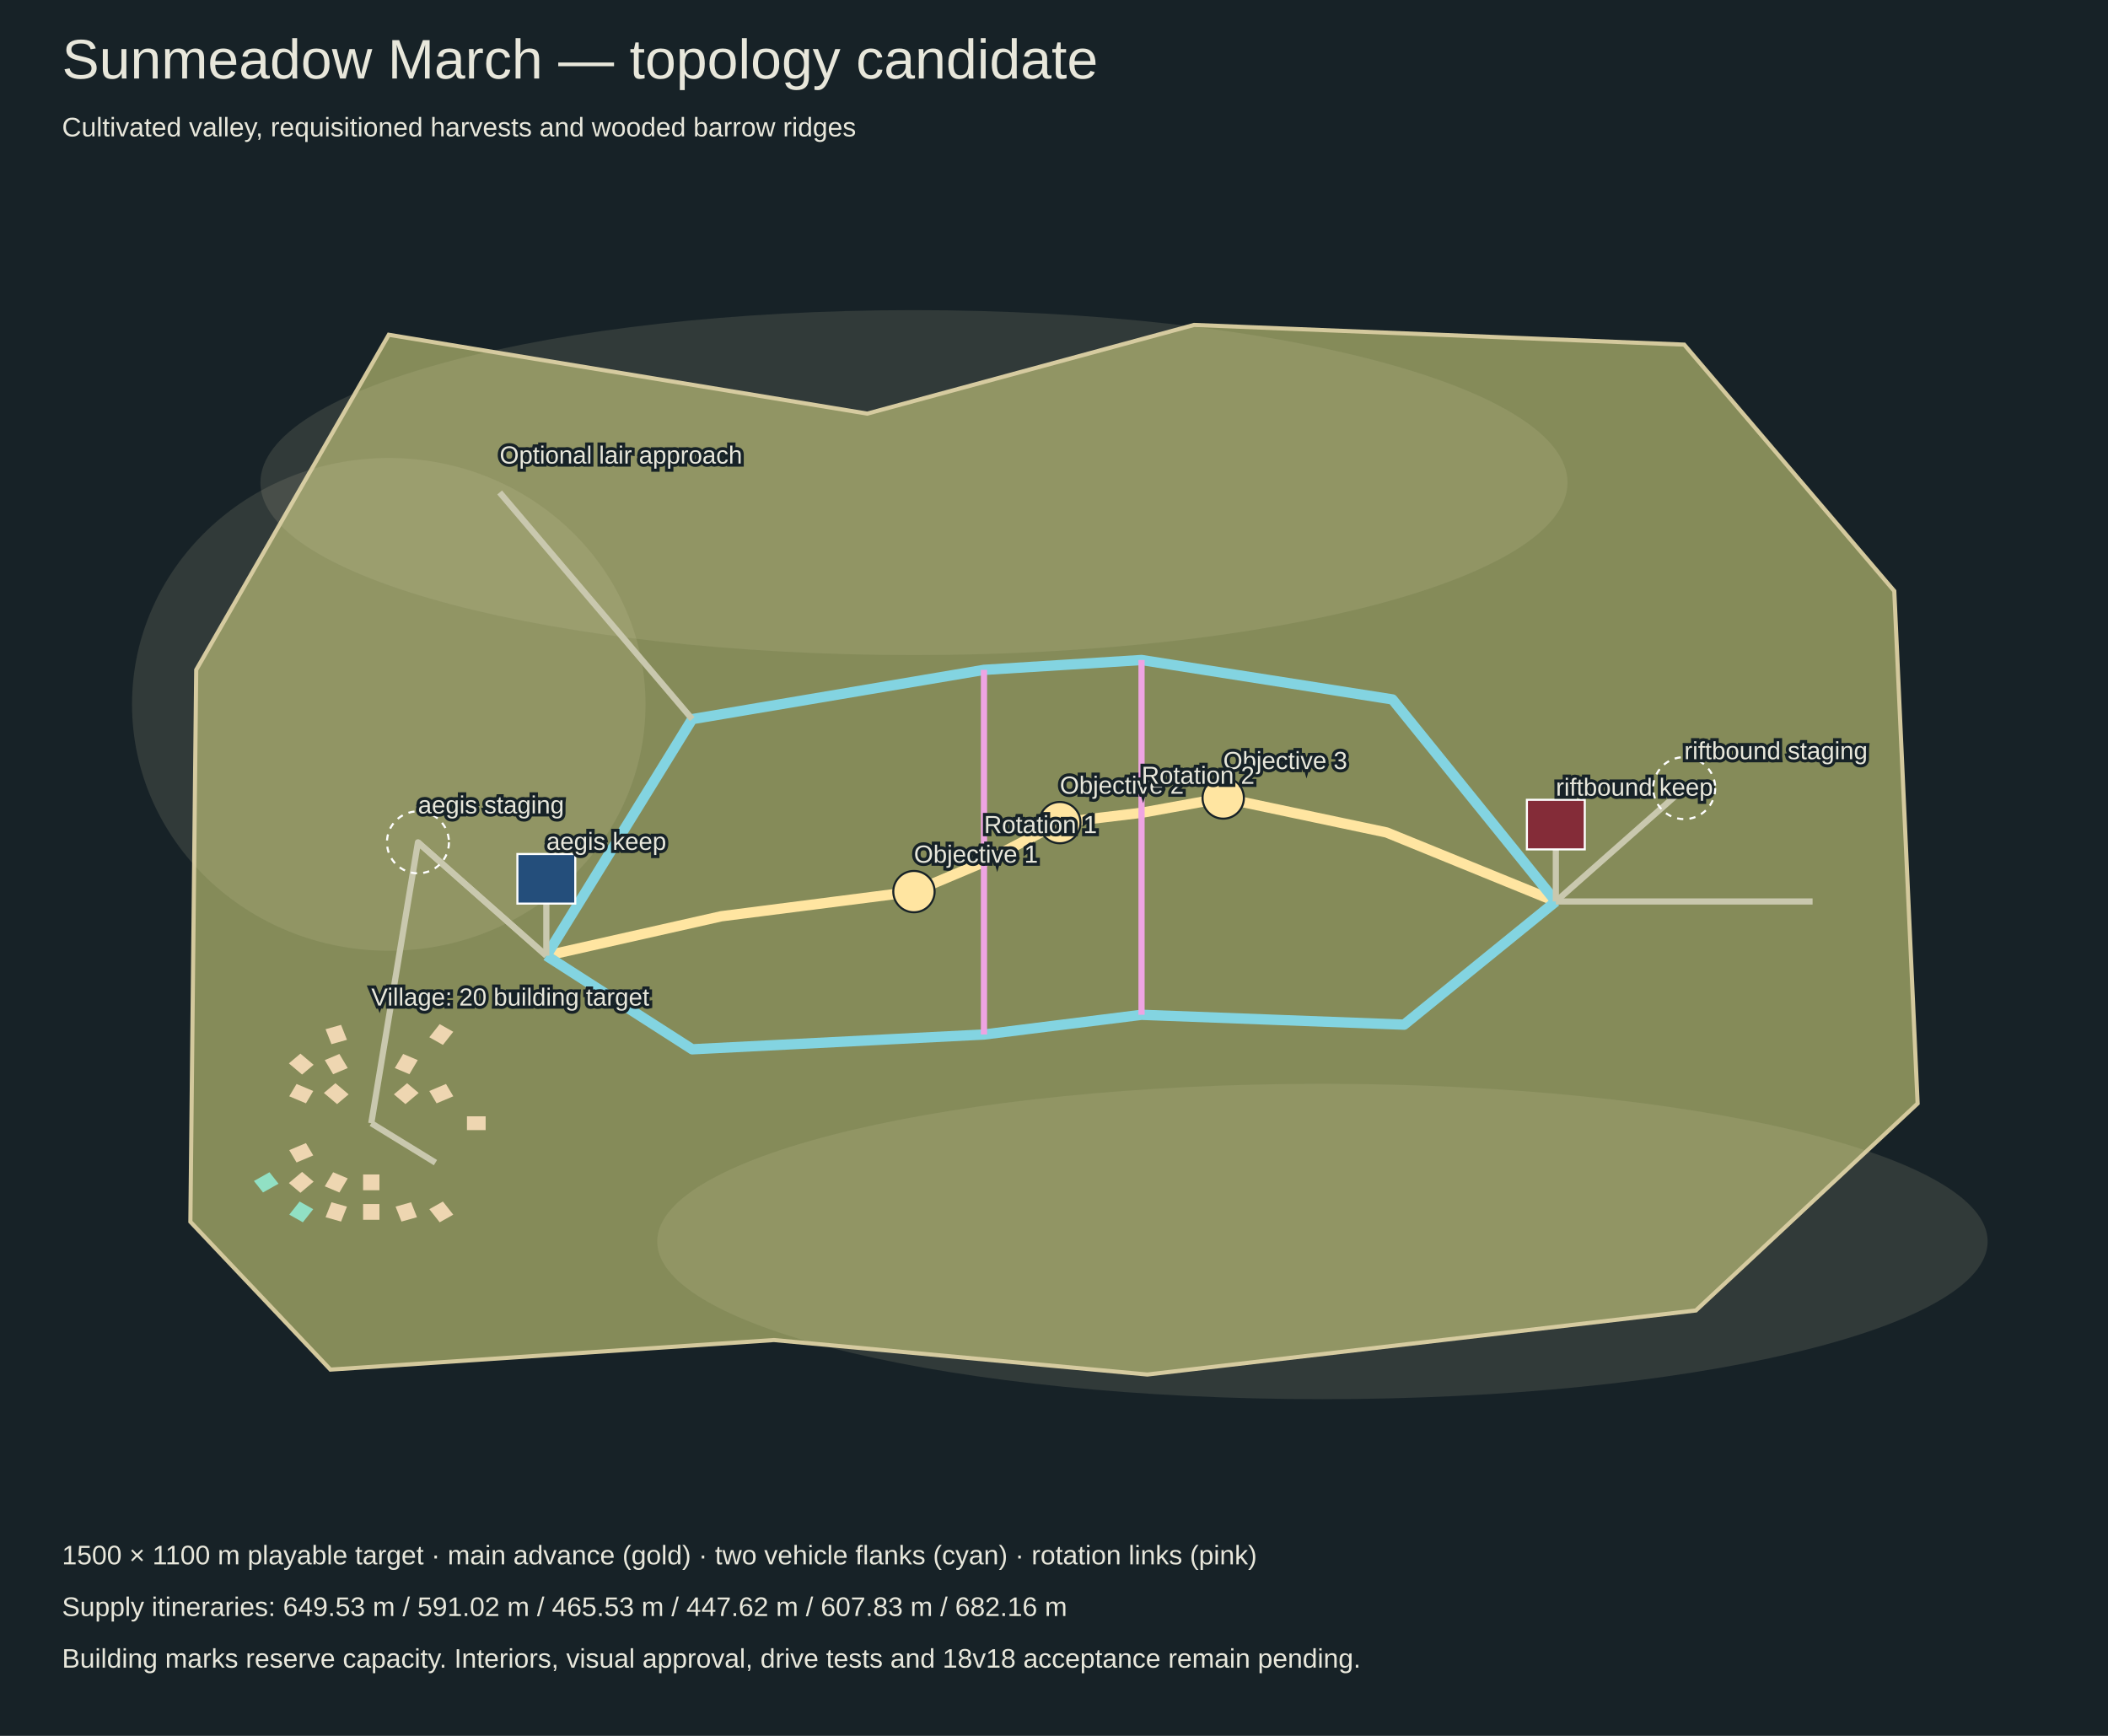
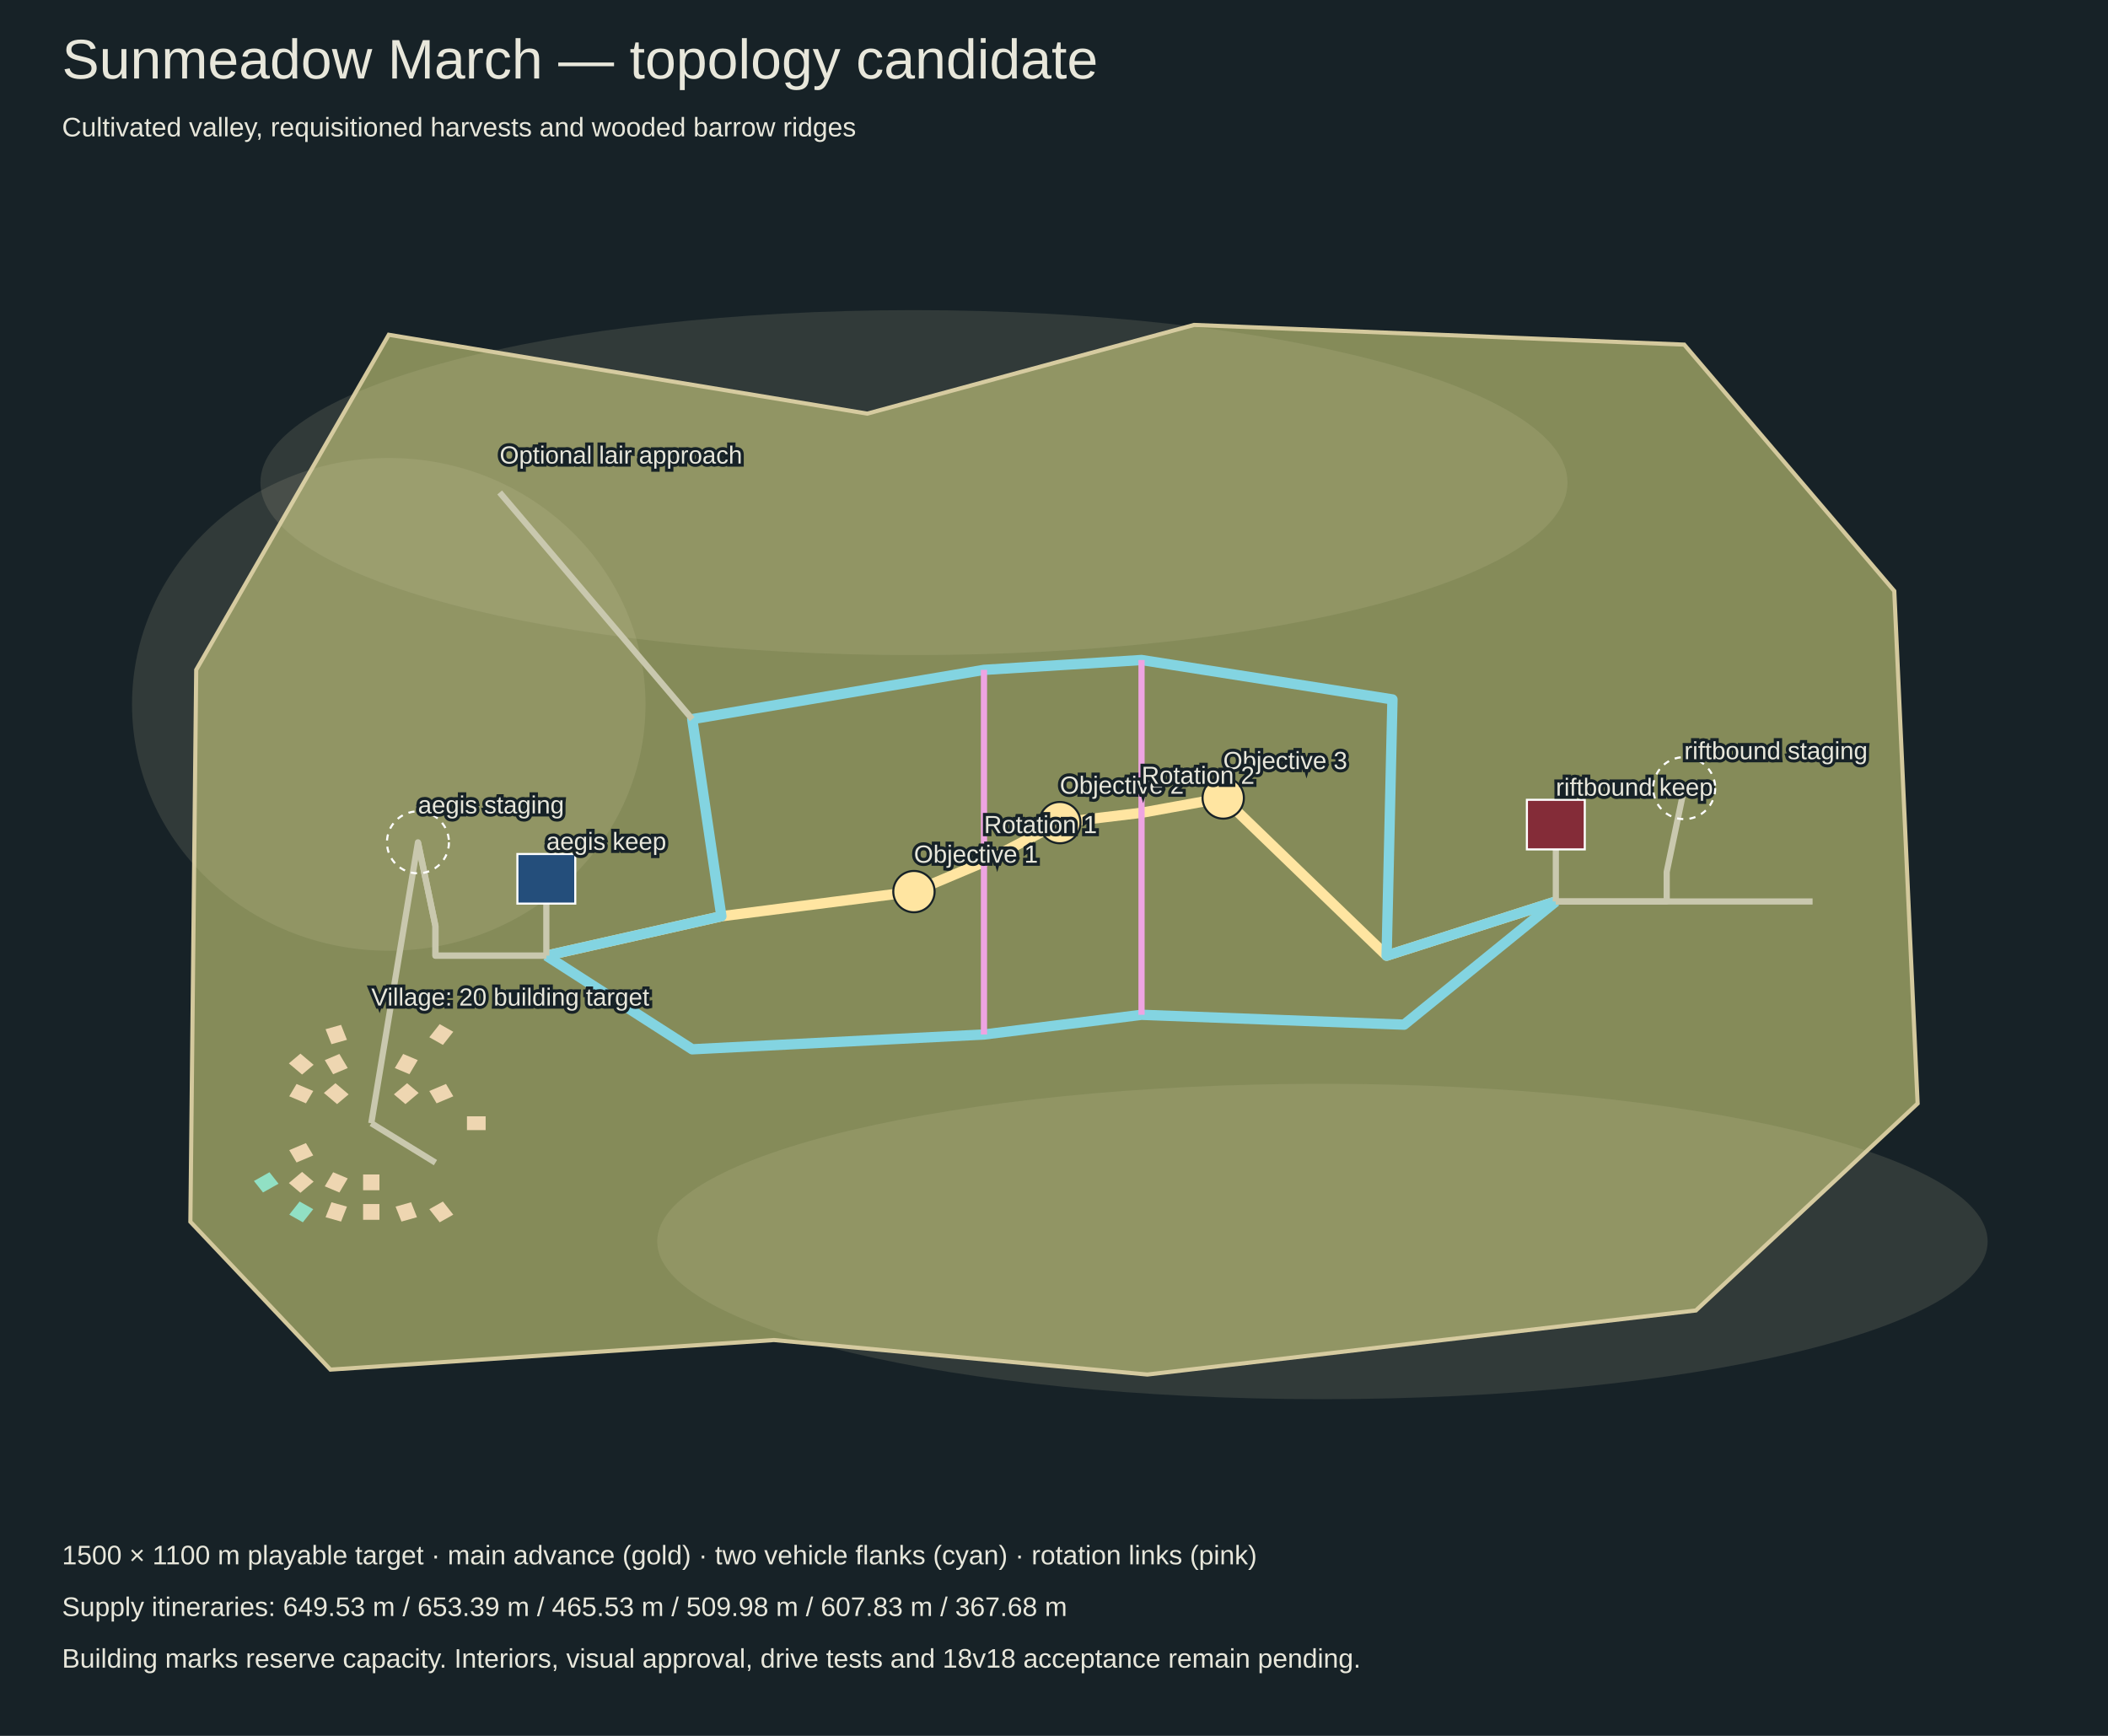
<svg xmlns="http://www.w3.org/2000/svg" width="1020" height="840" viewBox="0 0 1020 840">
  <style>text{font-family:Segoe UI,Arial;fill:#e8e7db}.label{font-size:12px;paint-order:stroke;stroke:#172227;stroke-width:3px}.title{font-size:27px}.note{font-size:13px}</style>
  <rect width="1020" height="840" fill="#172227" />
  <text x="30" y="38" class="title">Sunmeadow March — topology candidate</text>
  <text x="30" y="66" class="note">Cultivated valley, requisitioned harvests and wooded barrow ridges</text>
  <polygon points="92.118,591.231 159.882,662.769 374.471,648.462 555.176,665.154 820.588,634.154 927.882,534 916.588,286 814.941,166.769 577.765,157.231 419.647,200.154 188.118,162 94.941,324.154" fill="#858b59" stroke="#d4c99d" stroke-width="2" />
  <ellipse cx="442.235" cy="233.538" rx="316.235" ry="83.462" fill="#ddd6b1" opacity=".13" />
  <ellipse cx="639.882" cy="600.769" rx="321.882" ry="76.308" fill="#ddd6b1" opacity=".13" />
  <ellipse cx="188.118" cy="340.846" rx="124.235" ry="119.231" fill="#ddd6b1" opacity=".13" />
-   <polyline points="264.353,462.462 349.059,443.385 442.235,431.462 476.118,417.154 512.824,398.077 552.353,393.308 591.882,386.154 670.941,402.846 752.824,436.231" fill="none" stroke="#ffe5a1" stroke-width="5" stroke-linejoin="round" />
-   <polyline points="264.353,462.462 334.941,348 476.118,324.154 552.353,319.385 673.765,338.462 752.824,436.231" fill="none" stroke="#83d4e1" stroke-width="5" stroke-linejoin="round" />
+   <polyline points="264.353,462.462 349.059,443.385 442.235,431.462 476.118,417.154 512.824,398.077 552.353,393.308 591.882,386.154 670.941,462.462 752.824,436.231" fill="none" stroke="#ffe5a1" stroke-width="5" stroke-linejoin="round" />
+   <polyline points="264.353,462.462 349.059,443.385 334.941,348 476.118,324.154 552.353,319.385 673.765,338.462 670.941,462.462 752.824,436.231" fill="none" stroke="#83d4e1" stroke-width="5" stroke-linejoin="round" />
  <polyline points="264.353,462.462 334.941,507.769 476.118,500.615 552.353,491.077 679.412,495.846 752.824,436.231" fill="none" stroke="#83d4e1" stroke-width="5" stroke-linejoin="round" />
  <polyline points="476.118,324.154 476.118,417.154 476.118,500.615" fill="none" stroke="#eea4e2" stroke-width="3" stroke-linejoin="round" />
  <polyline points="552.353,319.385 552.353,393.308 552.353,491.077" fill="none" stroke="#eea4e2" stroke-width="3" stroke-linejoin="round" />
  <polyline points="264.353,462.462 264.353,431.891 264.353,425.262" fill="none" stroke="#c9c8ae" stroke-width="3" stroke-linejoin="round" />
  <polyline points="752.824,436.231 752.824,405.66 752.824,399.031" fill="none" stroke="#c9c8ae" stroke-width="3" stroke-linejoin="round" />
-   <polyline points="202.235,407.615 264.353,462.462" fill="none" stroke="#c9c8ae" stroke-width="3" stroke-linejoin="round" />
-   <polyline points="814.941,381.385 752.824,436.231" fill="none" stroke="#c9c8ae" stroke-width="3" stroke-linejoin="round" />
-   <polyline points="179.647,543.538 202.235,407.615 264.353,462.462" fill="none" stroke="#c9c8ae" stroke-width="3" stroke-linejoin="round" />
+   <polyline points="202.235,407.615 210.706,448.154 210.706,462.462 264.353,462.462" fill="none" stroke="#c9c8ae" stroke-width="3" stroke-linejoin="round" />
+   <polyline points="814.941,381.385 806.471,421.923 806.471,436.231 752.824,436.231" fill="none" stroke="#c9c8ae" stroke-width="3" stroke-linejoin="round" />
+   <polyline points="179.647,543.538 202.235,407.615 210.706,448.154 210.706,462.462 264.353,462.462" fill="none" stroke="#c9c8ae" stroke-width="3" stroke-linejoin="round" />
  <polyline points="334.941,348 241.765,238.308" fill="none" stroke="#c9c8ae" stroke-width="3" stroke-linejoin="round" />
  <polyline points="752.824,436.231 877.059,436.231" fill="none" stroke="#c9c8ae" stroke-width="3" stroke-linejoin="round" />
  <polyline points="179.647,543.538 210.706,562.615" fill="none" stroke="#c9c8ae" stroke-width="3" stroke-linejoin="round" />
  <rect x="250.353" y="413.262" width="28" height="24" fill="#244e7b" stroke="#fff" />
  <text x="264.353" y="411.262" class="label">aegis keep</text>
  <rect x="738.824" y="387.031" width="28" height="24" fill="#842c38" stroke="#fff" />
  <text x="752.824" y="385.031" class="label">riftbound keep</text>
  <circle cx="442.235" cy="431.462" r="10" fill="#ffe5a1" stroke="#172227" />
  <text x="442.235" y="417.462" class="label">Objective 1</text>
  <circle cx="512.824" cy="398.077" r="10" fill="#ffe5a1" stroke="#172227" />
  <text x="512.824" y="384.077" class="label">Objective 2</text>
  <circle cx="591.882" cy="386.154" r="10" fill="#ffe5a1" stroke="#172227" />
  <text x="591.882" y="372.154" class="label">Objective 3</text>
  <circle cx="202.235" cy="407.615" r="15" fill="none" stroke="#fff" stroke-dasharray="3 3" />
  <text x="202.235" y="393.615" class="label">aegis staging</text>
  <circle cx="814.941" cy="381.385" r="15" fill="none" stroke="#fff" stroke-dasharray="3 3" />
  <text x="814.941" y="367.385" class="label">riftbound staging</text>
  <polygon points="134.775,572.815 127.257,577.048 122.872,571.492 130.39,567.26" fill="#91e0c4" />
  <polygon points="151.56,585.139 146.548,591.488 139.97,587.784 144.982,581.435" fill="#91e0c4" />
  <polygon points="167.885,583.898 165.027,591.137 157.527,589.025 160.384,581.786" fill="#eed6b1" />
  <polygon points="183.6,582.646 183.6,590.277 175.694,590.277 175.694,582.646" fill="#eed6b1" />
  <polygon points="198.91,581.786 201.767,589.025 194.267,591.137 191.41,583.898" fill="#eed6b1" />
  <polygon points="214.313,581.435 219.324,587.784 212.746,591.488 207.734,585.139" fill="#eed6b1" />
  <polygon points="168.262,570.234 164.221,577.059 157.15,574.073 161.191,567.248" fill="#eed6b1" />
  <polygon points="146.164,519.982 139.775,514.586 145.365,509.865 151.754,515.26" fill="#eed6b1" />
  <polygon points="225.953,540.2 234.988,540.2 234.988,546.877 225.953,546.877" fill="#eed6b1" />
  <polygon points="151.573,559.126 143.492,562.538 139.956,556.566 148.038,553.154" fill="#eed6b1" />
  <polygon points="190.599,529.568 196.988,524.172 202.578,528.894 196.189,534.289" fill="#eed6b1" />
  <polygon points="183.6,568.338 183.6,575.969 175.694,575.969 175.694,568.338" fill="#eed6b1" />
  <polygon points="148.038,533.923 139.956,530.51 143.492,524.538 151.573,527.951" fill="#eed6b1" />
  <polygon points="207.721,527.951 215.802,524.538 219.338,530.51 211.257,533.923" fill="#eed6b1" />
  <polygon points="151.754,571.817 145.365,577.212 139.775,572.491 146.164,567.095" fill="#eed6b1" />
  <polygon points="163.105,534.289 156.716,528.894 162.307,524.172 168.695,529.568" fill="#eed6b1" />
  <polygon points="160.384,505.291 157.527,498.052 165.027,495.94 167.885,503.179" fill="#eed6b1" />
  <polygon points="161.191,519.829 157.15,513.003 164.221,510.017 168.262,516.843" fill="#eed6b1" />
  <polygon points="191.032,516.843 195.073,510.017 202.144,513.003 198.104,519.829" fill="#eed6b1" />
  <polygon points="207.734,501.938 212.746,495.589 219.324,499.293 214.313,505.642" fill="#eed6b1" />
  <text x="179.647" y="486.615" class="label">Village: 20 building target</text>
  <text x="241.765" y="224.308" class="label">Optional lair approach</text>
  <text x="476.118" y="403.154" class="label">Rotation 1</text>
  <text x="552.353" y="379.308" class="label">Rotation 2</text>
  <text x="30" y="757" class="note">1500 × 1100 m playable target · main advance (gold) · two vehicle flanks (cyan) · rotation links (pink)</text>
-   <text x="30" y="782" class="note">Supply itineraries: 649.53 m / 591.02 m / 465.53 m / 447.62 m / 607.83 m / 682.16 m</text>
+   <text x="30" y="782" class="note">Supply itineraries: 649.53 m / 653.39 m / 465.53 m / 509.98 m / 607.83 m / 367.68 m</text>
  <text x="30" y="807" class="note">Building marks reserve capacity. Interiors, visual approval, drive tests and 18v18 acceptance remain pending.</text>
</svg>
